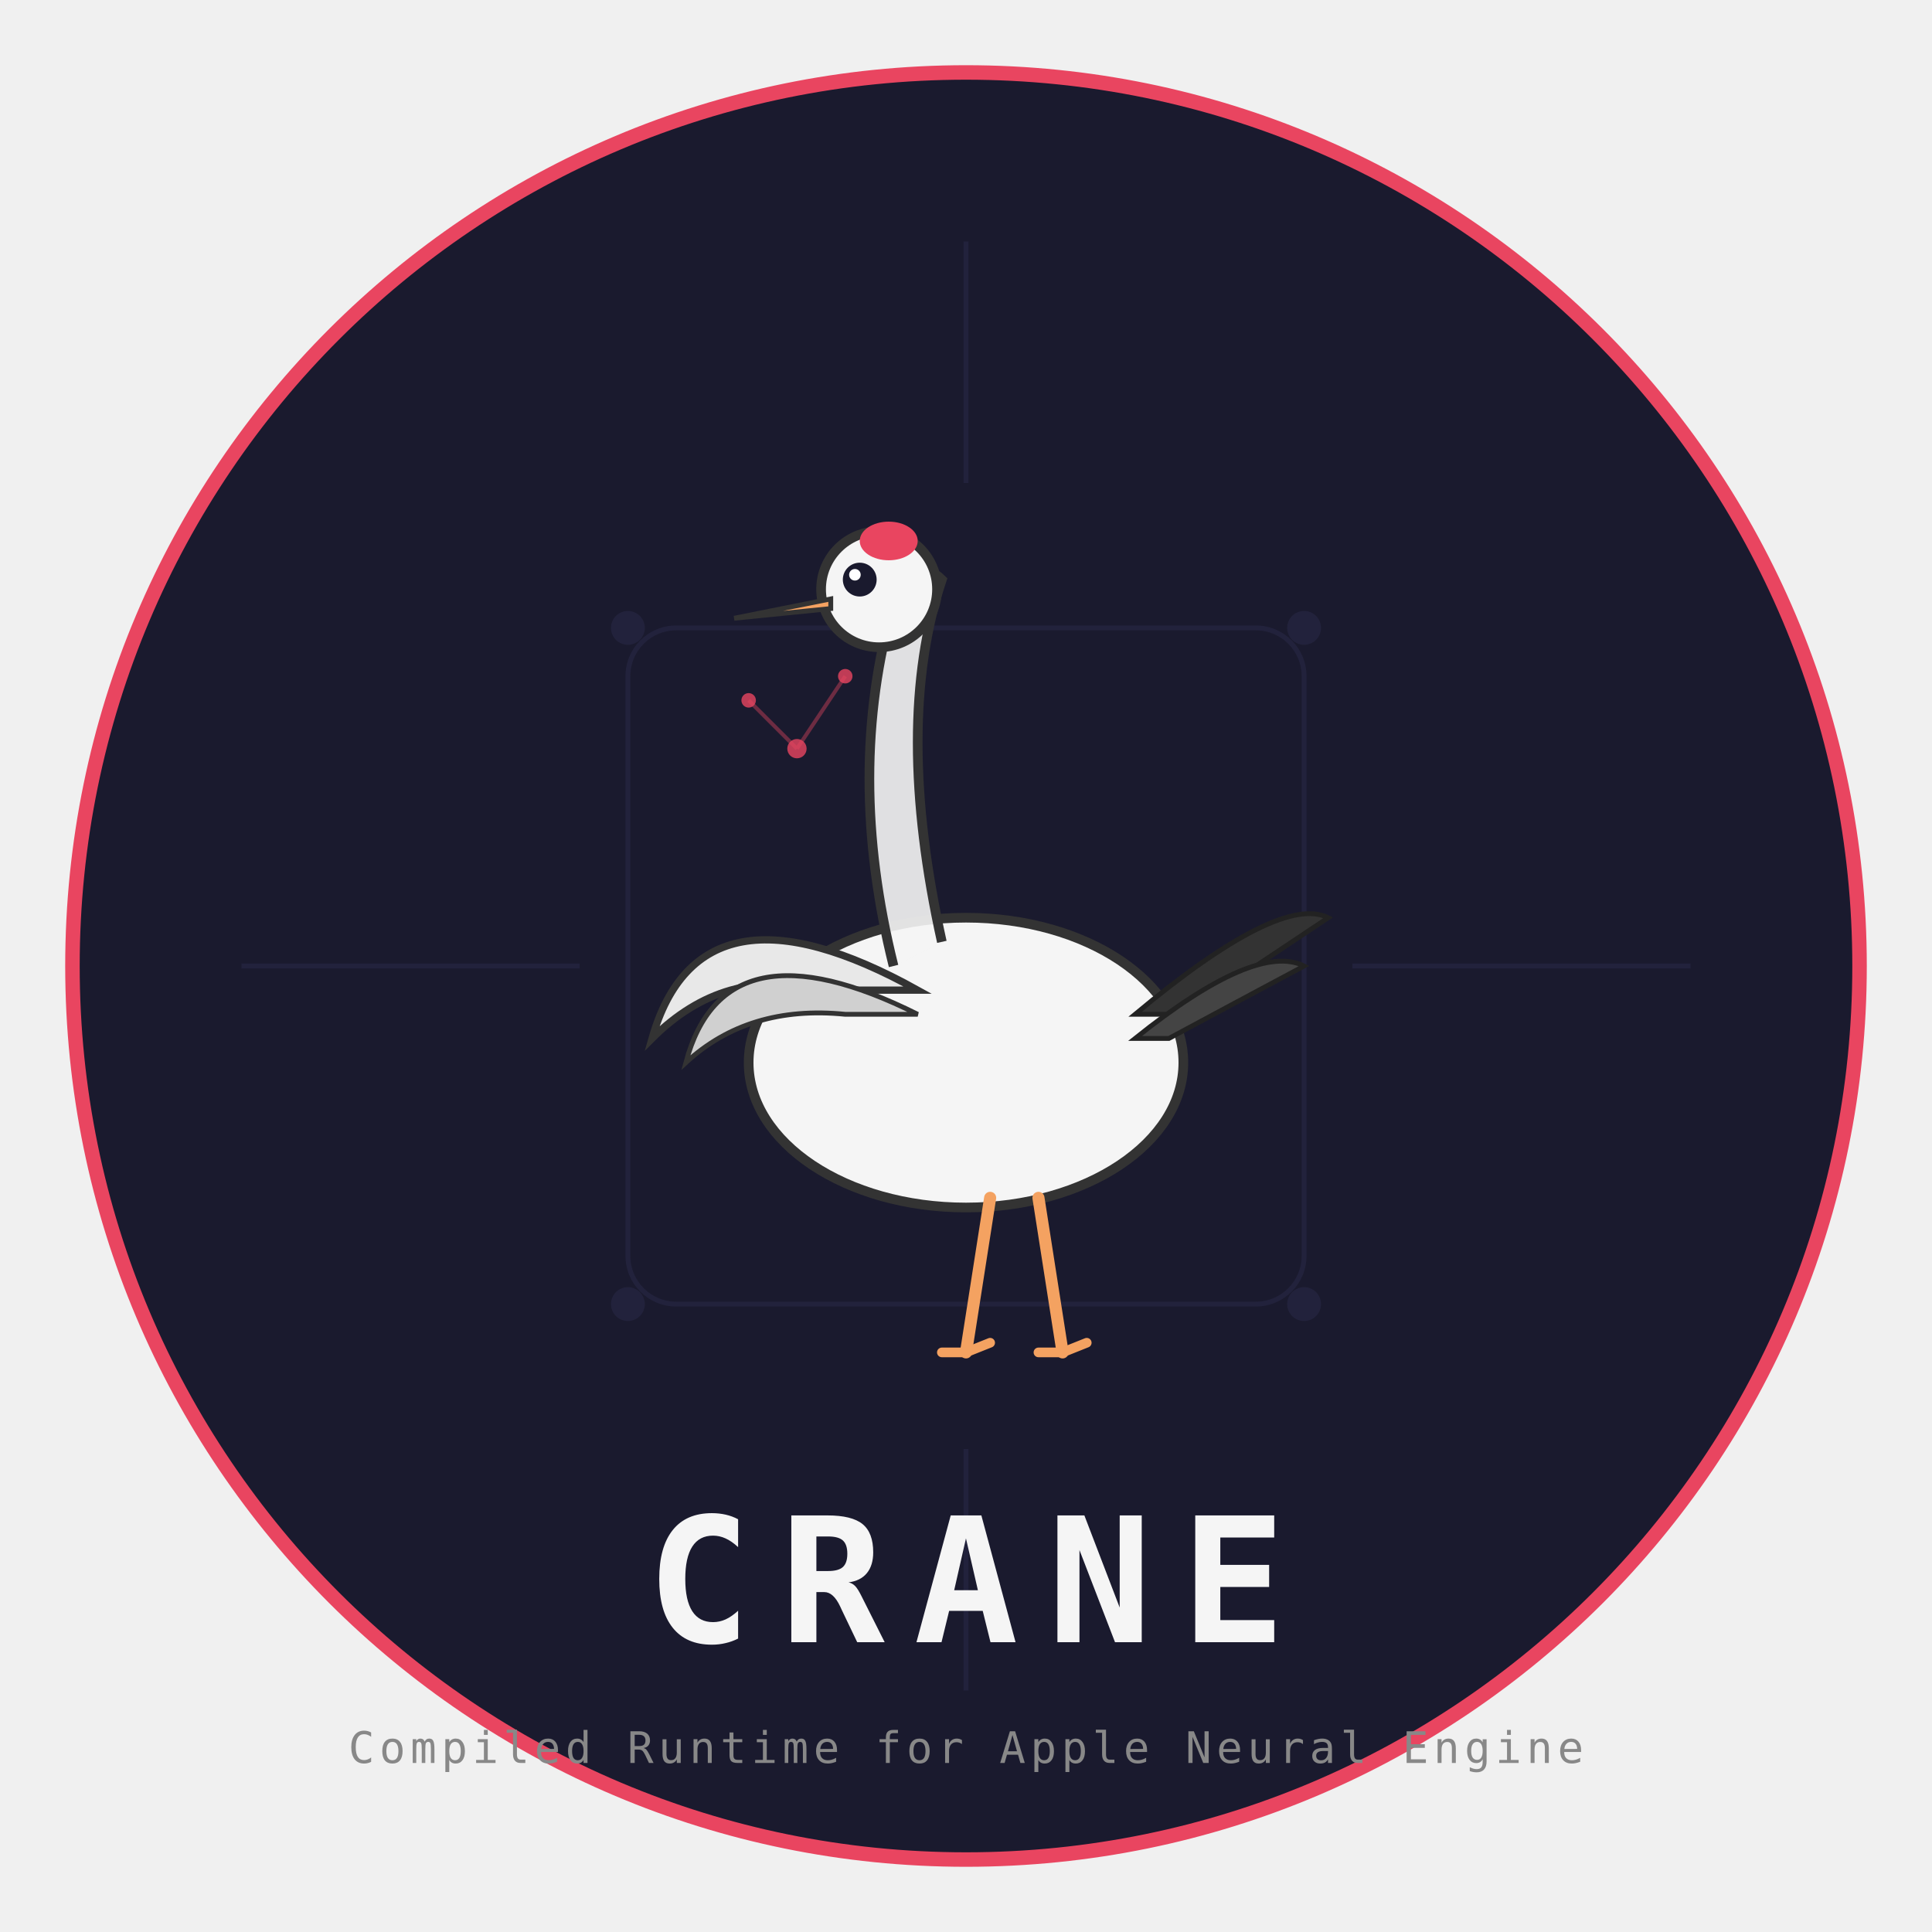
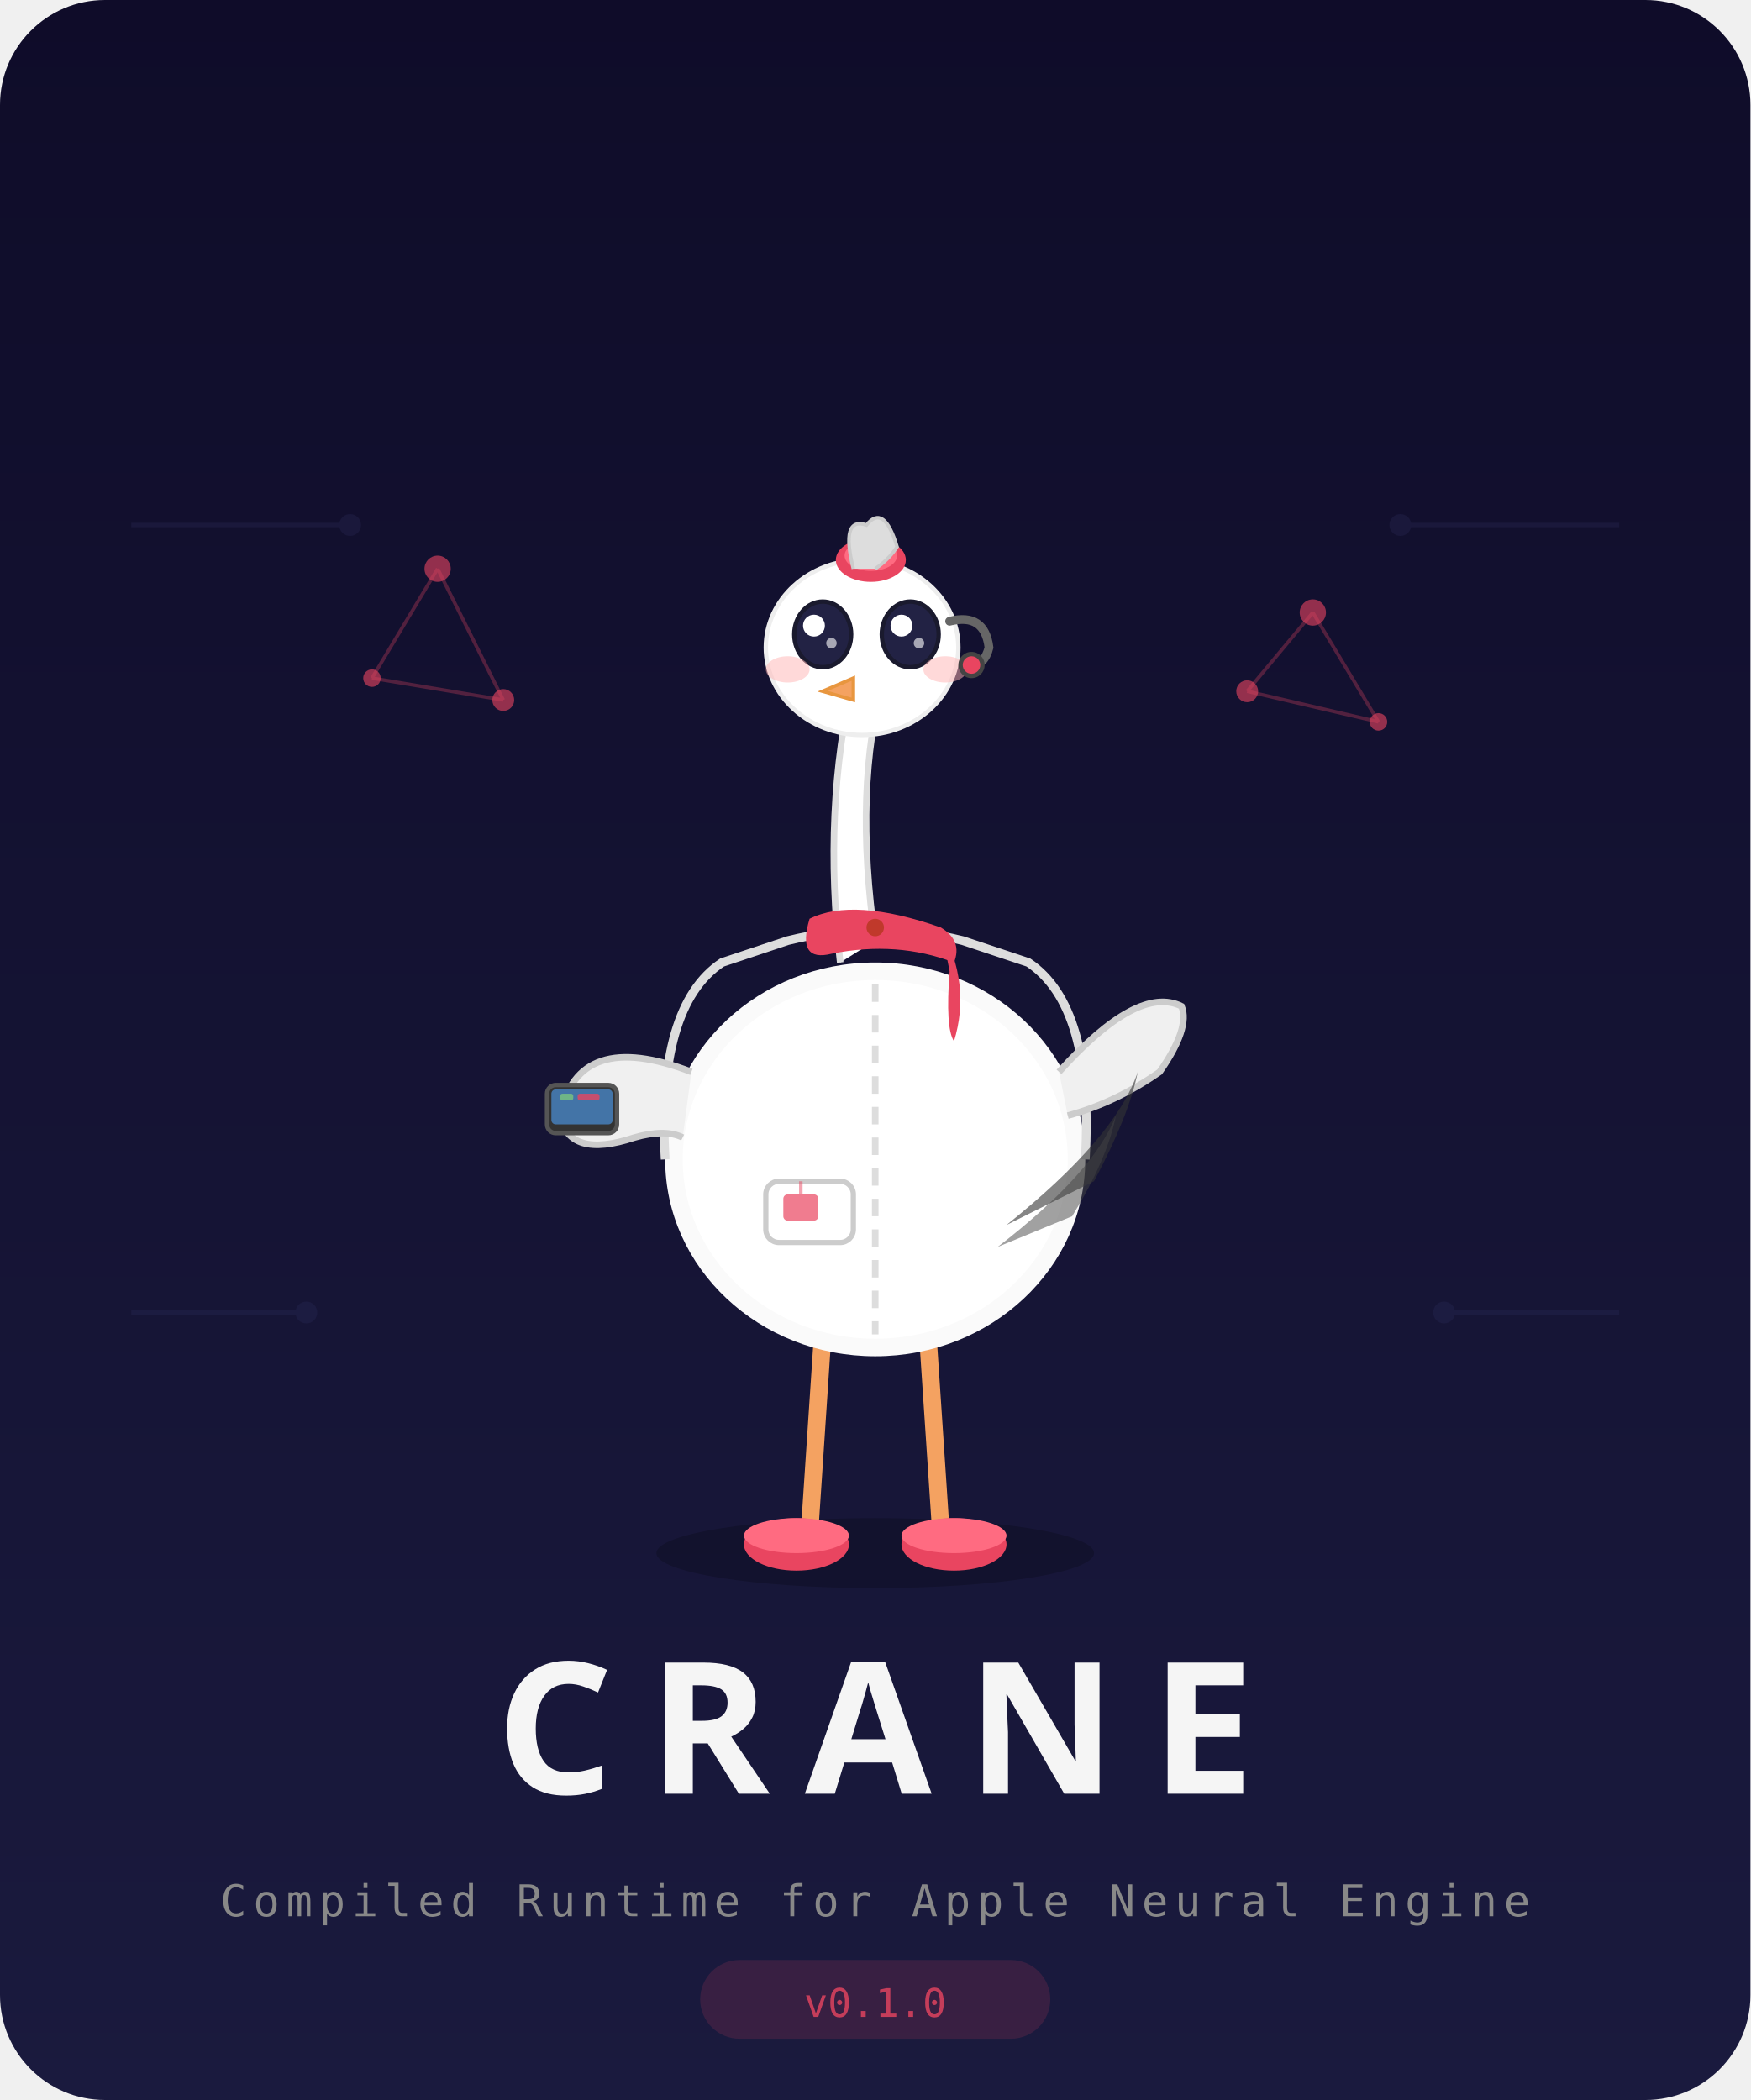
- <svg xmlns="http://www.w3.org/2000/svg" viewBox="0 0 400 400" width="400" height="400">
-   <circle cx="200" cy="200" r="185" fill="#1a1a2e" stroke="#e94560" stroke-width="3" />
-   <g stroke="#2a2a4a" stroke-width="1" fill="none" opacity="0.5">
-     <line x1="50" y1="200" x2="120" y2="200" />
-     <line x1="280" y1="200" x2="350" y2="200" />
-     <line x1="200" y1="50" x2="200" y2="100" />
-     <line x1="200" y1="300" x2="200" y2="350" />
-     <rect x="130" y="130" width="140" height="140" rx="10" />
-     <circle cx="130" cy="130" r="3" fill="#2a2a4a" />
-     <circle cx="270" cy="130" r="3" fill="#2a2a4a" />
-     <circle cx="130" cy="270" r="3" fill="#2a2a4a" />
-     <circle cx="270" cy="270" r="3" fill="#2a2a4a" />
+ <svg xmlns="http://www.w3.org/2000/svg" viewBox="0 0 400 480" width="400" height="480">
+   <defs>
+     <linearGradient id="bg" x1="0" y1="0" x2="0" y2="1">
+       <stop offset="0%" stop-color="#0f0c29" />
+       <stop offset="100%" stop-color="#1a1a3e" />
+     </linearGradient>
+   </defs>
+   <rect width="400" height="480" rx="24" fill="url(#bg)" />
+   <g stroke="#2a2a5a" stroke-width="1" opacity="0.3">
+     <line x1="30" y1="120" x2="80" y2="120" />
+     <line x1="320" y1="120" x2="370" y2="120" />
+     <line x1="30" y1="300" x2="70" y2="300" />
+     <line x1="330" y1="300" x2="370" y2="300" />
+     <circle cx="80" cy="120" r="2" fill="#2a2a5a" />
+     <circle cx="320" cy="120" r="2" fill="#2a2a5a" />
+     <circle cx="70" cy="300" r="2" fill="#2a2a5a" />
+     <circle cx="330" cy="300" r="2" fill="#2a2a5a" />
  </g>
-   <g transform="translate(200, 200)">
-     <ellipse cx="0" cy="20" rx="45" ry="30" fill="#f5f5f5" stroke="#333" stroke-width="2" />
-     <path d="M -10,5 Q -55,-20 -65,15 Q -50,0 -30,5 Z" fill="#e8e8e8" stroke="#333" stroke-width="1.5" />
-     <path d="M -10,10 Q -50,-10 -58,20 Q -45,8 -25,10 Z" fill="#d0d0d0" stroke="#333" stroke-width="1" />
-     <path d="M 35,10 Q 65,-15 75,-10 Q 60,0 45,10 Z" fill="#333" stroke="#222" stroke-width="1" />
-     <path d="M 35,15 Q 60,-5 70,0 Q 55,8 42,15 Z" fill="#444" stroke="#222" stroke-width="1" />
-     <path d="M -15,0 Q -25,-40 -15,-75 Q -10,-85 -5,-80 Q -15,-50 -5,-5" fill="#f5f5f5" stroke="#333" stroke-width="2" fill-opacity="0.9" />
-     <circle cx="-18" cy="-78" r="12" fill="#f5f5f5" stroke="#333" stroke-width="2" />
-     <circle cx="-22" cy="-80" r="3.5" fill="#1a1a2e" />
-     <circle cx="-23" cy="-81" r="1.2" fill="white" />
-     <ellipse cx="-16" cy="-88" rx="6" ry="4" fill="#e94560" />
-     <path d="M -28,-76 L -48,-72 L -28,-74 Z" fill="#f4a261" stroke="#333" stroke-width="1" />
-     <line x1="5" y1="48" x2="0" y2="80" stroke="#f4a261" stroke-width="2.5" stroke-linecap="round" />
-     <line x1="15" y1="48" x2="20" y2="80" stroke="#f4a261" stroke-width="2.5" stroke-linecap="round" />
-     <path d="M -5,80 L 0,80 L 5,78" stroke="#f4a261" stroke-width="2" fill="none" stroke-linecap="round" />
-     <path d="M 15,80 L 20,80 L 25,78" stroke="#f4a261" stroke-width="2" fill="none" stroke-linecap="round" />
+   <g transform="translate(200, 210)">
+     <ellipse cx="0" cy="145" rx="50" ry="8" fill="#000" opacity="0.2" />
+     <line x1="-12" y1="95" x2="-15" y2="140" stroke="#f4a261" stroke-width="4" stroke-linecap="round" />
+     <line x1="12" y1="95" x2="15" y2="140" stroke="#f4a261" stroke-width="4" stroke-linecap="round" />
+     <ellipse cx="-18" cy="143" rx="12" ry="6" fill="#e94560" />
+     <ellipse cx="18" cy="143" rx="12" ry="6" fill="#e94560" />
+     <ellipse cx="-18" cy="141" rx="12" ry="4" fill="#ff6b81" />
+     <ellipse cx="18" cy="141" rx="12" ry="4" fill="#ff6b81" />
+     <ellipse cx="0" cy="55" rx="48" ry="45" fill="#fafafa" />
+     <ellipse cx="0" cy="55" rx="44" ry="41" fill="#fff" />
+     <path d="M -48,55 Q -50,20 -35,10 L -20,5 Q 0,0 20,5 L 35,10 Q 50,20 48,55" fill="none" stroke="#ddd" stroke-width="2" />
+     <line x1="0" y1="15" x2="0" y2="95" stroke="#ddd" stroke-width="1.5" stroke-dasharray="4,3" />
+     <rect x="-25" y="60" width="20" height="14" rx="3" fill="none" stroke="#ccc" stroke-width="1.2" />
+     <rect x="-21" y="63" width="8" height="6" rx="1" fill="#e94560" opacity="0.7" />
+     <line x1="-17" y1="63" x2="-17" y2="60" stroke="#e94560" stroke-width="0.8" opacity="0.5" />
+     <path d="M -42,35 Q -68,25 -72,45 Q -70,55 -55,50 Q -48,48 -44,50" fill="#f0f0f0" stroke="#ccc" stroke-width="1.5" />
+     <rect x="-75" y="38" width="16" height="11" rx="2" fill="#333" stroke="#555" stroke-width="1" />
+     <rect x="-74" y="39" width="14" height="8" rx="1" fill="#4a90d9" opacity="0.7" />
+     <rect x="-72" y="40" width="3" height="1.5" rx="0.5" fill="#7bc67e" opacity="0.8" />
+     <rect x="-68" y="40" width="5" height="1.5" rx="0.5" fill="#e94560" opacity="0.8" />
+     <path d="M 42,35 Q 60,15 70,20 Q 72,25 65,35 Q 55,42 44,45" fill="#f0f0f0" stroke="#ccc" stroke-width="1.5" />
+     <path d="M 30,70 Q 55,50 60,35 Q 58,45 50,60 Z" fill="#333" opacity="0.6" />
+     <path d="M 28,75 Q 50,58 55,45 Q 53,55 45,68 Z" fill="#444" opacity="0.5" />
+     <path d="M -8,10 Q -12,-25 -5,-55 Q -2,-60 2,-55 Q -5,-30 0,5" fill="#fff" stroke="#ddd" stroke-width="1.5" />
+     <path d="M -15,0 Q -5,-5 15,2 Q 20,5 18,10 Q 5,5 -10,8 Q -18,10 -15,0" fill="#e94560" />
+     <path d="M 15,2 Q 22,15 18,28 Q 16,25 17,12" fill="#e94560" />
+     <circle cx="0" cy="2" r="2" fill="#c0392b" />
+     <ellipse cx="-3" cy="-62" rx="22" ry="20" fill="#fff" stroke="#eee" stroke-width="1" />
+     <ellipse cx="-1" cy="-82" rx="8" ry="5" fill="#e94560" />
+     <ellipse cx="-1" cy="-83" rx="6" ry="3.5" fill="#ff6b81" />
+     <ellipse cx="-12" cy="-65" rx="7" ry="8" fill="#1a1a2e" />
+     <ellipse cx="-12" cy="-65" rx="6" ry="7" fill="#222244" />
+     <circle cx="-14" cy="-67" r="2.5" fill="white" />
+     <circle cx="-10" cy="-63" r="1.2" fill="white" opacity="0.6" />
+     <ellipse cx="8" cy="-65" rx="7" ry="8" fill="#1a1a2e" />
+     <ellipse cx="8" cy="-65" rx="6" ry="7" fill="#222244" />
+     <circle cx="6" cy="-67" r="2.5" fill="white" />
+     <circle cx="10" cy="-63" r="1.2" fill="white" opacity="0.6" />
+     <ellipse cx="-20" cy="-57" rx="5" ry="3" fill="#ffb3b3" opacity="0.5" />
+     <ellipse cx="16" cy="-57" rx="5" ry="3" fill="#ffb3b3" opacity="0.5" />
+     <path d="M -5,-55 L -12,-52 L -5,-50 Z" fill="#f4a261" stroke="#e8963f" stroke-width="0.8" />
+     <path d="M 17,-68 Q 25,-70 26,-62 Q 25,-58 22,-58" fill="none" stroke="#666" stroke-width="2" stroke-linecap="round" />
+     <circle cx="22" cy="-58" r="3" fill="#444" />
+     <circle cx="22" cy="-58" r="2" fill="#e94560" />
+     <path d="M -5,-80 Q -8,-92 -2,-90 Q 2,-95 5,-85 Q 3,-82 0,-80" fill="#ddd" stroke="#ccc" stroke-width="0.8" />
  </g>
-   <g fill="#e94560" opacity="0.8">
-     <circle cx="165" cy="155" r="2" />
-     <circle cx="175" cy="140" r="1.5" />
-     <circle cx="155" cy="145" r="1.5" />
+   <g fill="#e94560" opacity="0.6">
+     <circle cx="100" cy="130" r="3" />
+     <circle cx="85" cy="155" r="2" />
+     <circle cx="115" cy="160" r="2.5" />
+     <circle cx="300" cy="140" r="3" />
+     <circle cx="315" cy="165" r="2" />
+     <circle cx="285" cy="158" r="2.5" />
  </g>
-   <g stroke="#e94560" stroke-width="0.8" opacity="0.4">
-     <line x1="165" y1="155" x2="175" y2="140" />
-     <line x1="165" y1="155" x2="155" y2="145" />
+   <g stroke="#e94560" stroke-width="0.8" opacity="0.3">
+     <line x1="100" y1="130" x2="85" y2="155" />
+     <line x1="100" y1="130" x2="115" y2="160" />
+     <line x1="85" y1="155" x2="115" y2="160" />
+     <line x1="300" y1="140" x2="315" y2="165" />
+     <line x1="300" y1="140" x2="285" y2="158" />
+     <line x1="315" y1="165" x2="285" y2="158" />
  </g>
-   <text x="200" y="340" text-anchor="middle" font-family="SF Mono, Menlo, Consolas, monospace" font-size="36" font-weight="bold" fill="#f5f5f5" letter-spacing="6">CRANE</text>
-   <text x="200" y="365" text-anchor="middle" font-family="SF Mono, Menlo, Consolas, monospace" font-size="9" fill="#888" letter-spacing="1">Compiled Runtime for Apple Neural Engine</text>
+   <text x="200" y="410" text-anchor="middle" font-family="'Rounded Mplus 1c', 'SF Rounded', system-ui, sans-serif" font-size="42" font-weight="800" fill="#f5f5f5" letter-spacing="8">CRANE</text>
+   <text x="200" y="438" text-anchor="middle" font-family="'SF Mono', Menlo, Consolas, monospace" font-size="10" fill="#888" letter-spacing="1.5">Compiled Runtime for Apple Neural Engine</text>
+   <rect x="160" y="448" width="80" height="18" rx="9" fill="#e94560" opacity="0.15" />
+   <text x="200" y="461" text-anchor="middle" font-family="'SF Mono', Menlo, monospace" font-size="9" fill="#e94560" opacity="0.8">v0.1.0</text>
</svg>
